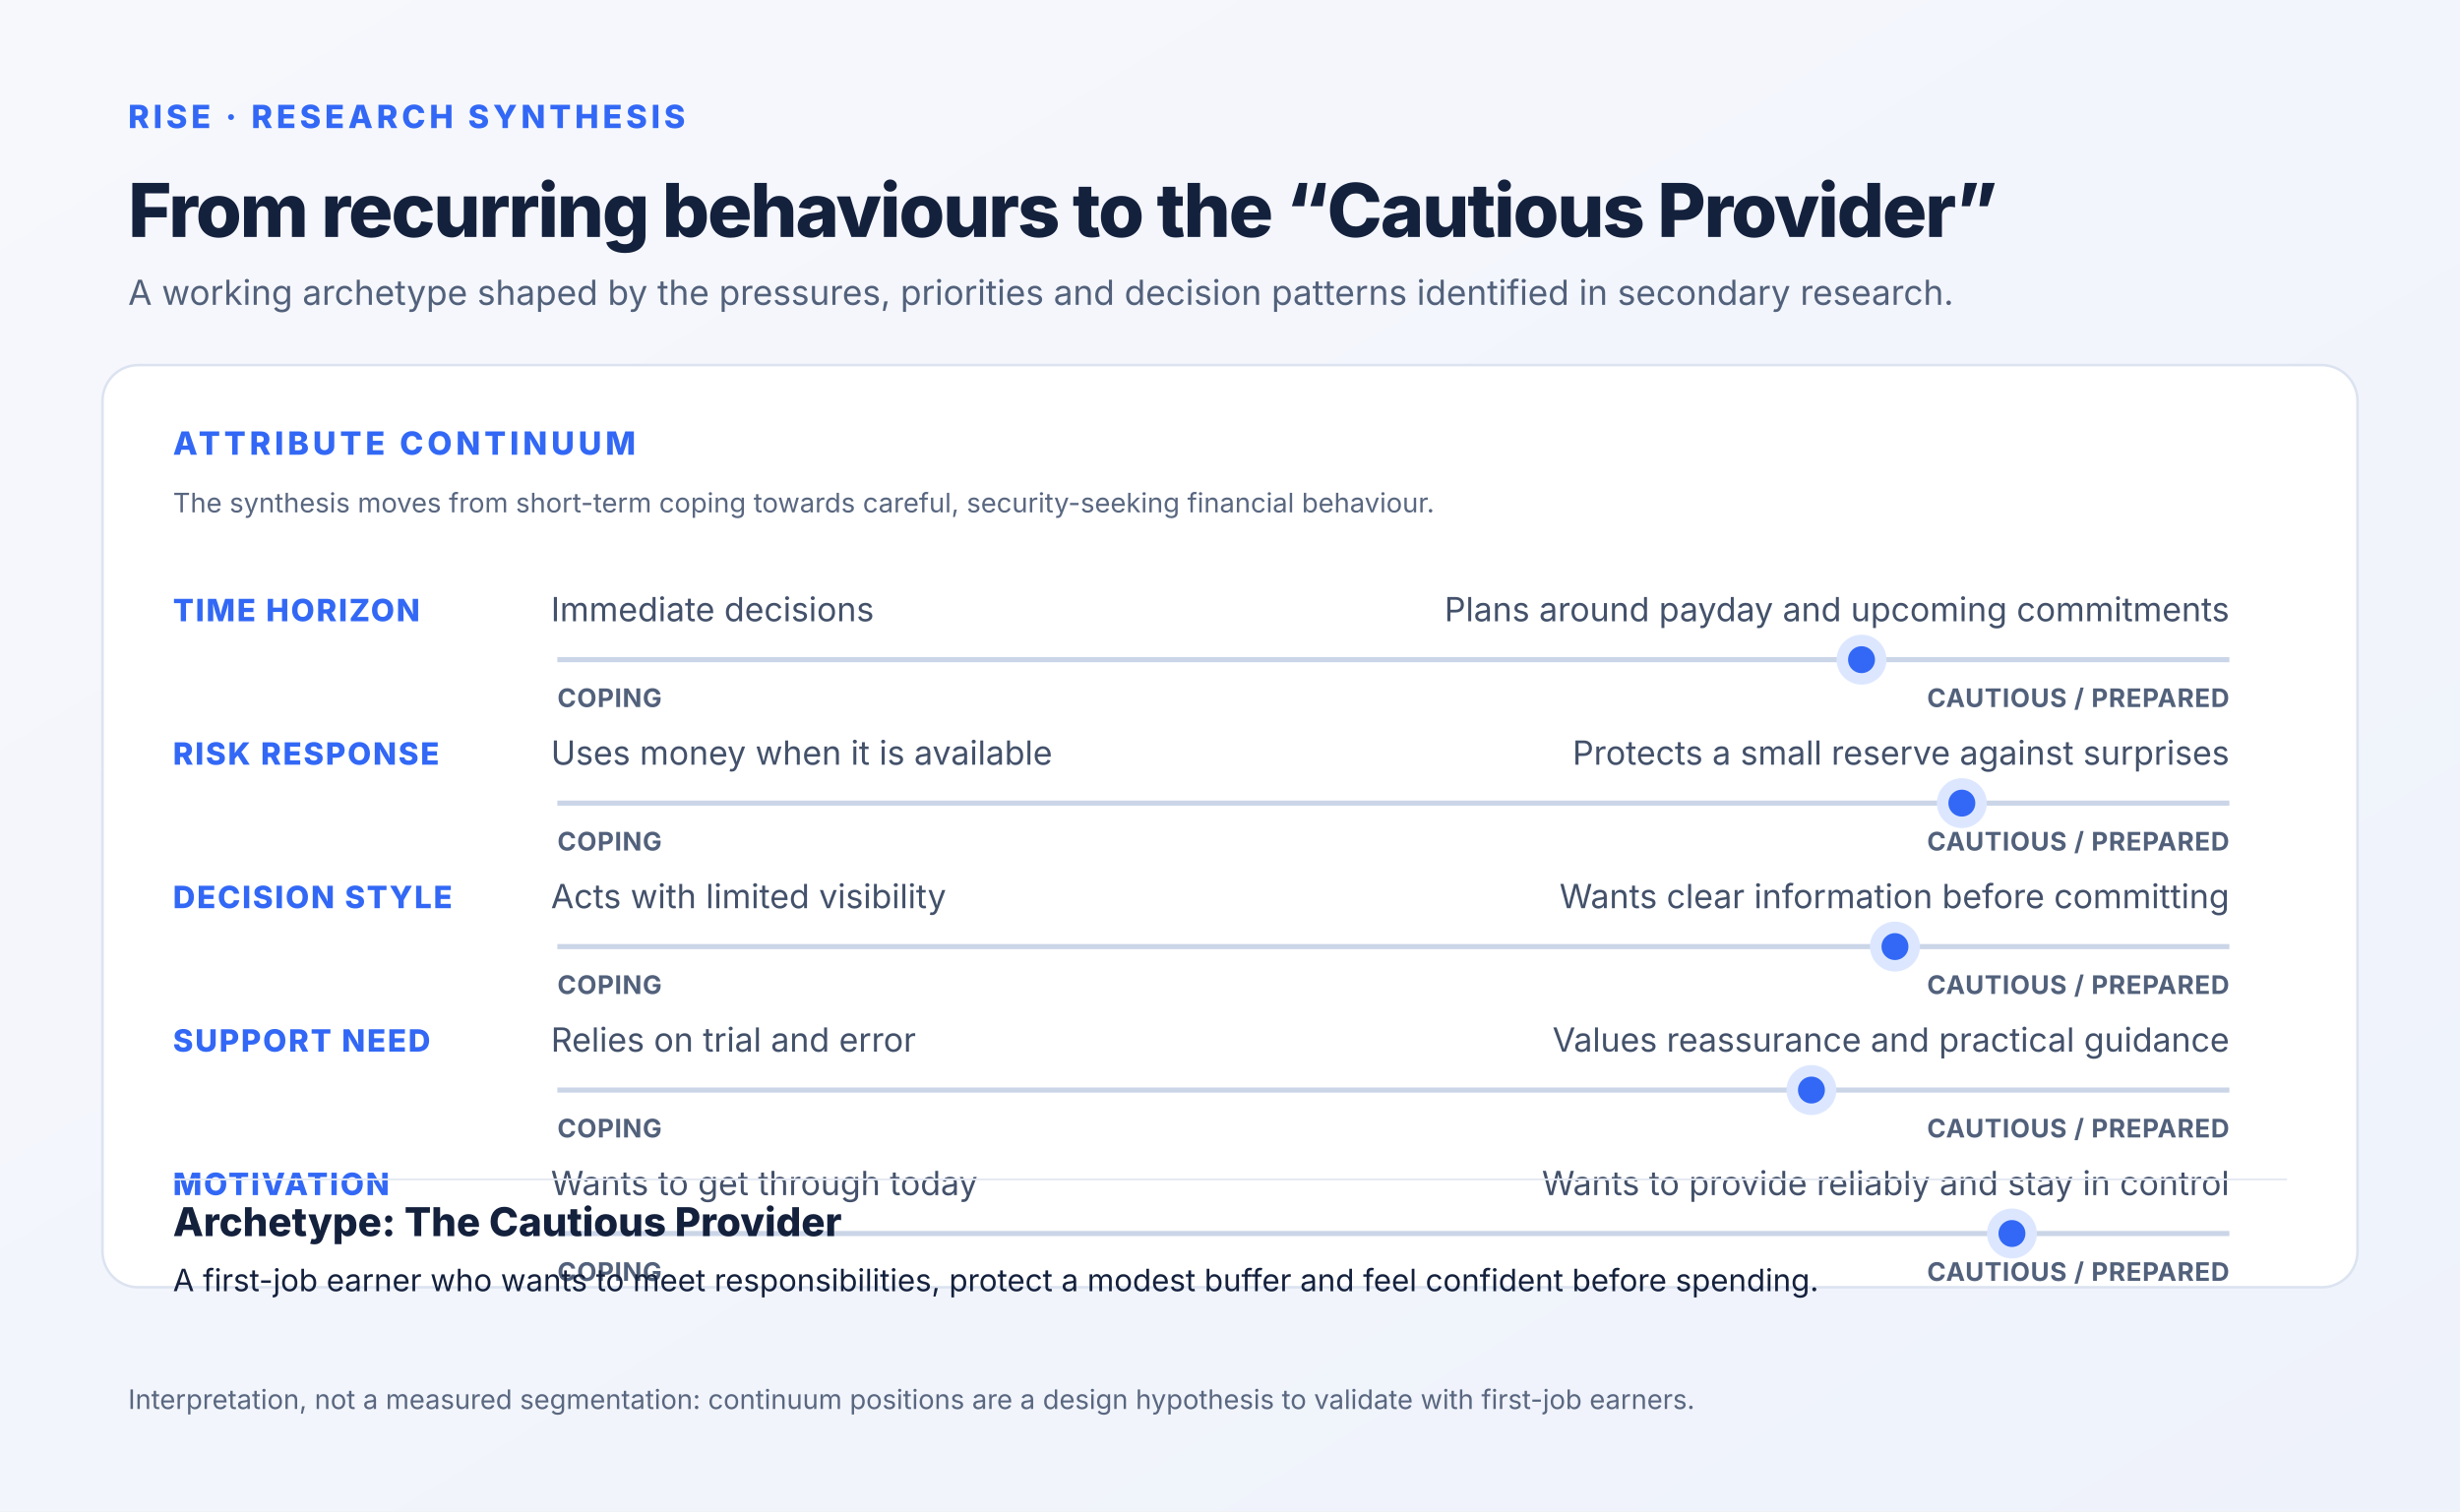
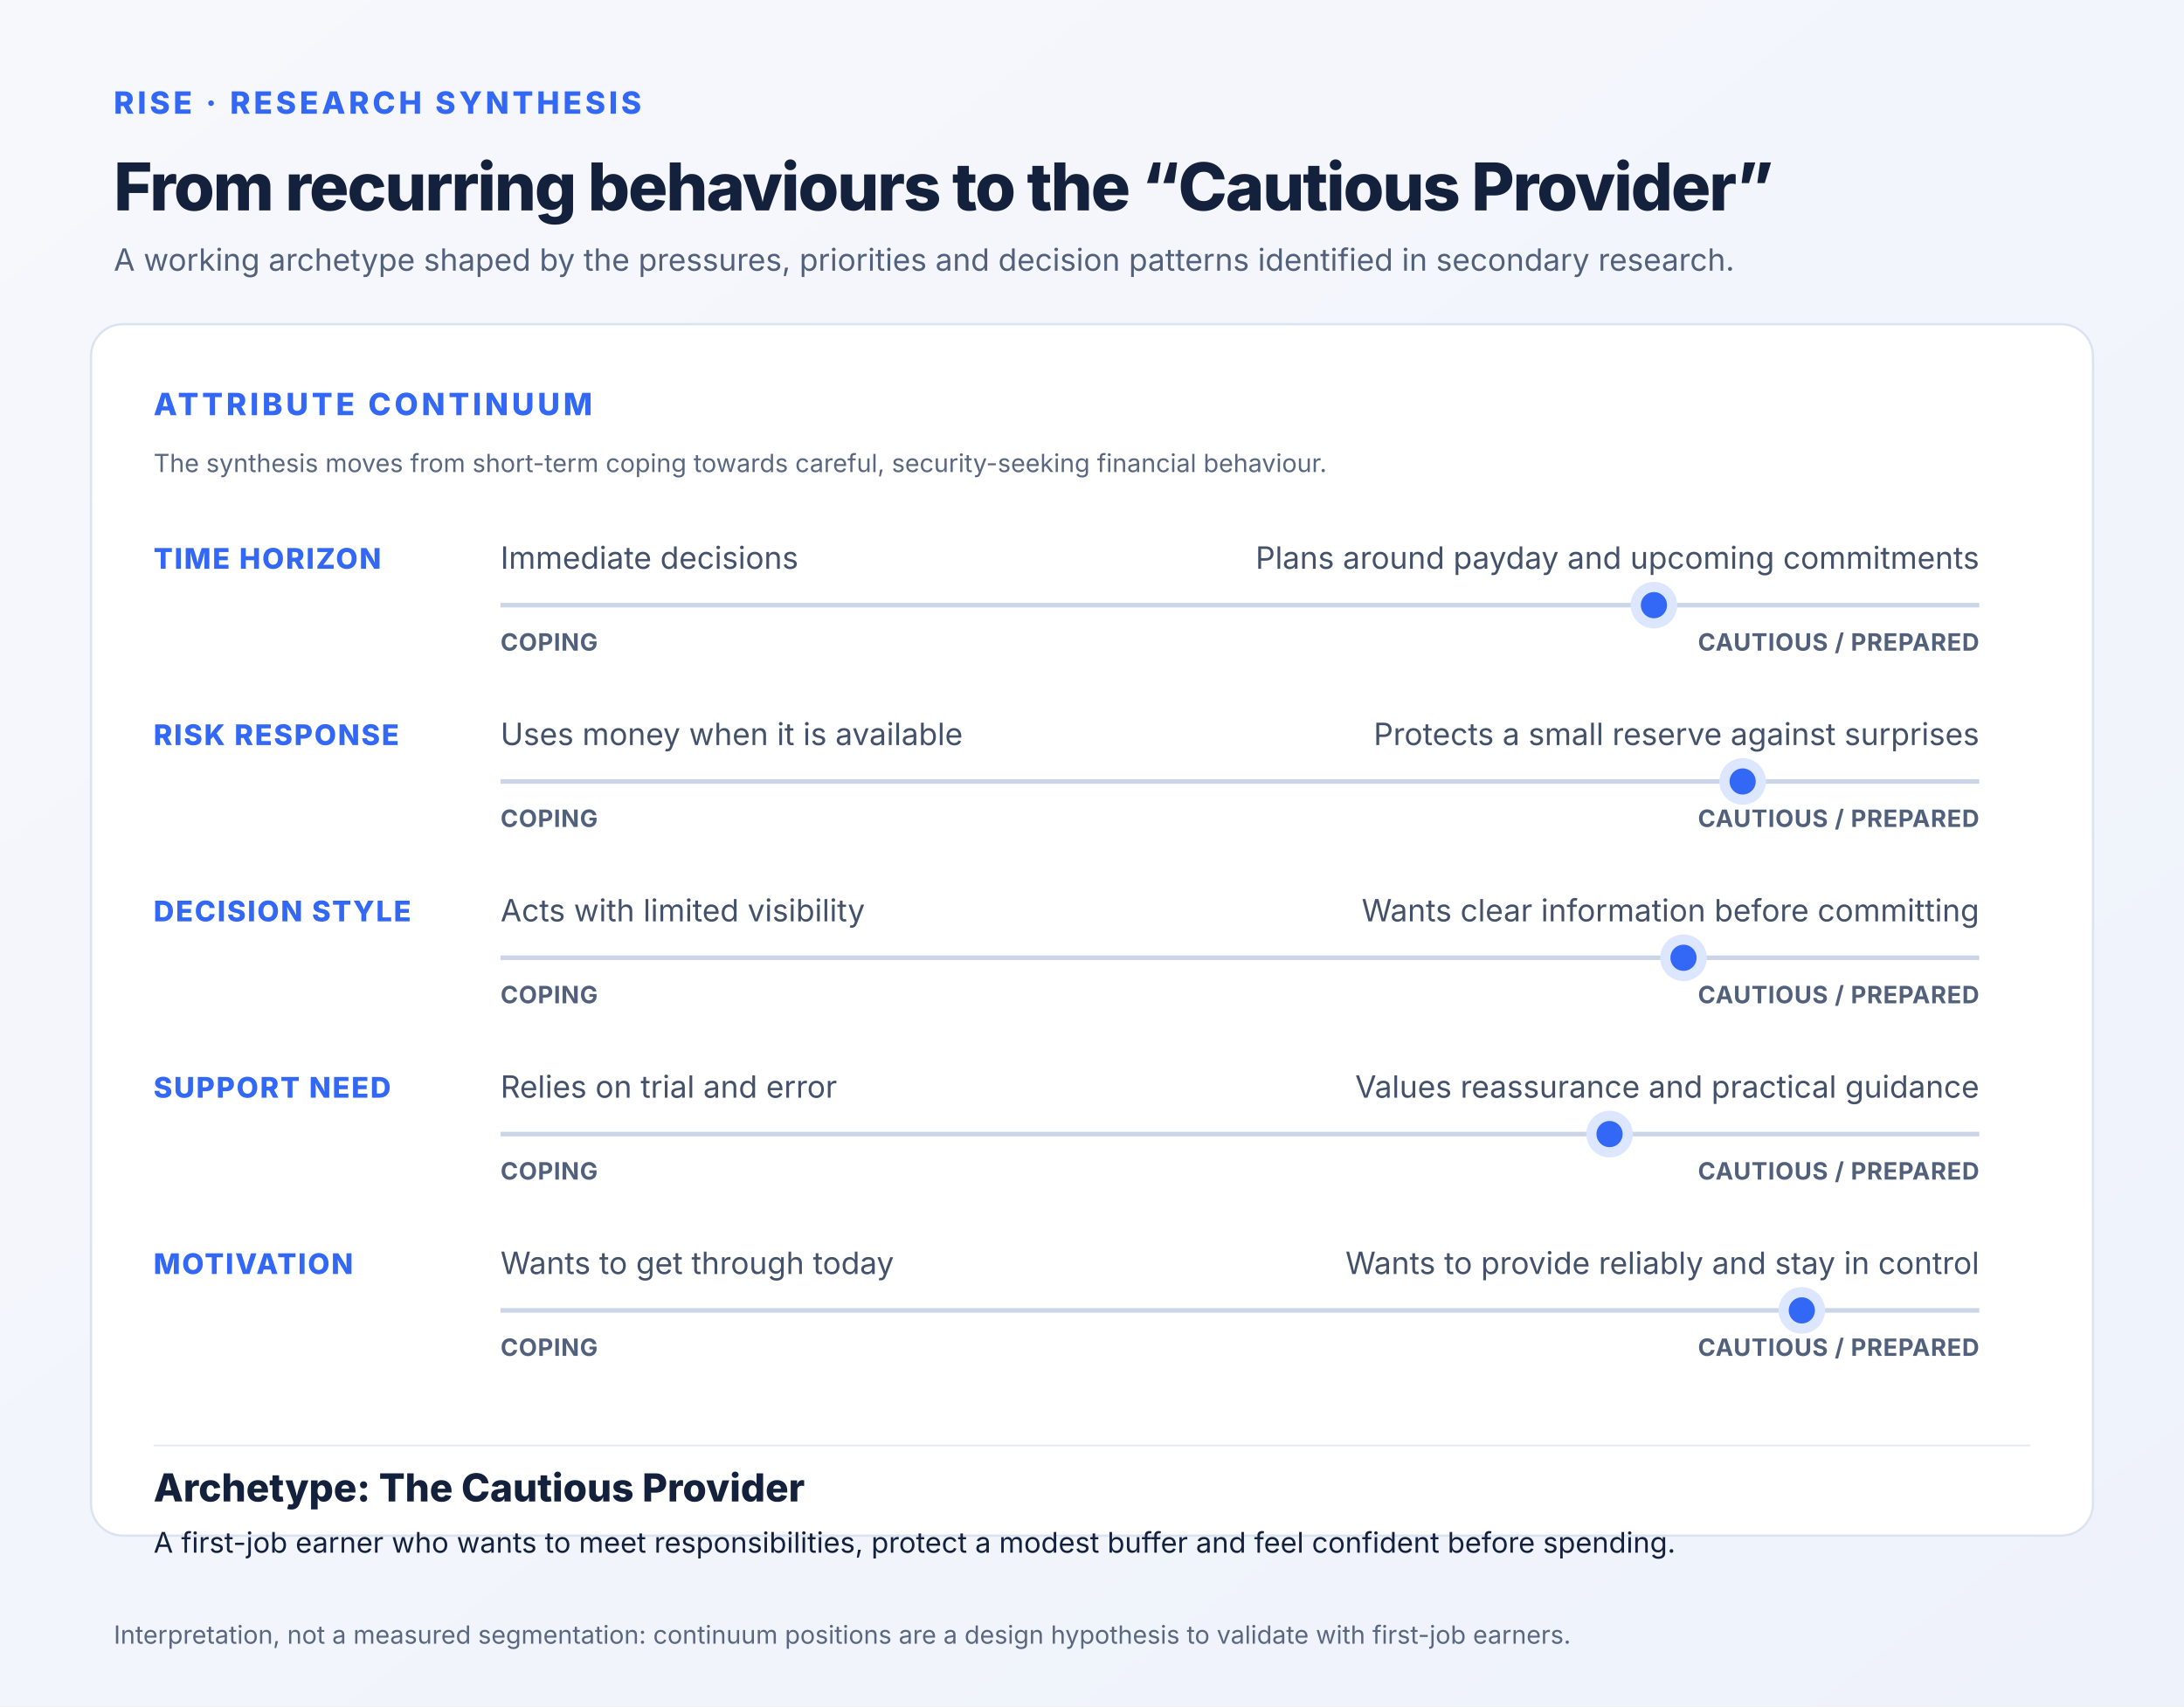
- <svg xmlns="http://www.w3.org/2000/svg" width="1920" height="1180" viewBox="0 0 1920 1180">
+ <svg xmlns="http://www.w3.org/2000/svg" width="1920" height="1500" viewBox="0 0 1920 1500">
  <defs>
    <linearGradient id="bg" x1="0" y1="0" x2="1" y2="1">
      <stop stop-color="#f7f8fc" />
      <stop offset="1" stop-color="#eef2fb" />
    </linearGradient>
    <style>
- text{font-family:Inter,Arial,sans-serif;fill:#14213d}.eyebrow{font-size:25px;font-weight:800;letter-spacing:3px;fill:#3268f5}.title{font-size:58px;font-weight:800;letter-spacing:-1.5px}.sub{font-size:27px;fill:#52617b}.label{font-size:24px;font-weight:800;letter-spacing:1.4px;fill:#3268f5}.body{font-size:26px;fill:#43516a}.small{font-size:21px;fill:#596780}.line{stroke:#cbd5e8;stroke-width:4}.end{font-size:20px;font-weight:700;fill:#52617b;letter-spacing:.5px}
+ text{font-family:Inter,Arial,sans-serif;fill:#14213d}.eyebrow{font-size:27px;font-weight:800;letter-spacing:3px;fill:#3268f5}.title{font-size:58px;font-weight:800;letter-spacing:-1.5px}.sub{font-size:27px;fill:#52617b}.label{font-size:25px;font-weight:800;letter-spacing:1.4px;fill:#3268f5}.body{font-size:27px;fill:#43516a}.small{font-size:22px;fill:#596780}.line{stroke:#cbd5e8;stroke-width:4}.end{font-size:21px;font-weight:700;fill:#52617b;letter-spacing:.5px}
</style>
  </defs>
-   <rect width="1920" height="1180" fill="url(#bg)" />
+   <rect width="1920" height="1500" fill="url(#bg)" />
  <text x="100" y="100" class="eyebrow">RISE · RESEARCH SYNTHESIS</text>
  <text x="100" y="185" class="title">From recurring behaviours to the “Cautious Provider”</text>
  <text x="100" y="238" class="sub">A working archetype shaped by the pressures, priorities and decision patterns identified in secondary research.</text>
-   <rect x="80" y="285" width="1760" height="720" rx="28" fill="#fff" stroke="#dce3f0" stroke-width="2" />
-   <text x="135" y="355" class="eyebrow">ATTRIBUTE CONTINUUM</text>
-   <text x="135" y="400" class="small">The synthesis moves from short-term coping towards careful, security-seeking financial behaviour.</text>
-   <text x="135" y="485" class="label">TIME HORIZON</text>
-   <text x="430" y="485" class="body">Immediate decisions</text>
-   <text x="1740" y="485" text-anchor="end" class="body">Plans around payday and upcoming commitments</text>
-   <line x1="435" y1="515" x2="1740" y2="515" class="line" />
-   <circle cx="1452.9" cy="515" r="15" fill="#3268f5" stroke="#dce7ff" stroke-width="9" />
-   <text x="435" y="552" class="end">COPING</text>
-   <text x="1740" y="552" text-anchor="end" class="end">CAUTIOUS / PREPARED</text>
-   <text x="135" y="597" class="label">RISK RESPONSE</text>
-   <text x="430" y="597" class="body">Uses money when it is available</text>
-   <text x="1740" y="597" text-anchor="end" class="body">Protects a small reserve against surprises</text>
-   <line x1="435" y1="627" x2="1740" y2="627" class="line" />
-   <circle cx="1531.2" cy="627" r="15" fill="#3268f5" stroke="#dce7ff" stroke-width="9" />
-   <text x="435" y="664" class="end">COPING</text>
-   <text x="1740" y="664" text-anchor="end" class="end">CAUTIOUS / PREPARED</text>
-   <text x="135" y="709" class="label">DECISION STYLE</text>
-   <text x="430" y="709" class="body">Acts with limited visibility</text>
-   <text x="1740" y="709" text-anchor="end" class="body">Wants clear information before committing</text>
-   <line x1="435" y1="739" x2="1740" y2="739" class="line" />
-   <circle cx="1479.0" cy="739" r="15" fill="#3268f5" stroke="#dce7ff" stroke-width="9" />
-   <text x="435" y="776" class="end">COPING</text>
-   <text x="1740" y="776" text-anchor="end" class="end">CAUTIOUS / PREPARED</text>
-   <text x="135" y="821" class="label">SUPPORT NEED</text>
-   <text x="430" y="821" class="body">Relies on trial and error</text>
-   <text x="1740" y="821" text-anchor="end" class="body">Values reassurance and practical guidance</text>
-   <line x1="435" y1="851" x2="1740" y2="851" class="line" />
-   <circle cx="1413.8" cy="851" r="15" fill="#3268f5" stroke="#dce7ff" stroke-width="9" />
-   <text x="435" y="888" class="end">COPING</text>
-   <text x="1740" y="888" text-anchor="end" class="end">CAUTIOUS / PREPARED</text>
-   <text x="135" y="933" class="label">MOTIVATION</text>
-   <text x="430" y="933" class="body">Wants to get through today</text>
-   <text x="1740" y="933" text-anchor="end" class="body">Wants to provide reliably and stay in control</text>
-   <line x1="435" y1="963" x2="1740" y2="963" class="line" />
-   <circle cx="1570.3" cy="963" r="15" fill="#3268f5" stroke="#dce7ff" stroke-width="9" />
-   <text x="435" y="1000" class="end">COPING</text>
-   <text x="1740" y="1000" text-anchor="end" class="end">CAUTIOUS / PREPARED</text>
-   <rect x="135" y="920" width="1650" height="1.5" fill="#e4e9f2" />
-   <text x="135" y="965" font-size="31" font-weight="800" fill="#14213d">Archetype: The Cautious Provider</text>
-   <text x="135" y="1008" font-size="24" fill="#43516a">A first-job earner who wants to meet responsibilities, protect a modest buffer and feel confident before spending.</text>
-   <text x="100" y="1100" class="small">Interpretation, not a measured segmentation: continuum positions are a design hypothesis to validate with first-job earners.</text>
+   <rect x="80" y="285" width="1760" height="1065" rx="28" fill="#fff" stroke="#dce3f0" stroke-width="2" />
+   <text x="135" y="365" class="eyebrow">ATTRIBUTE CONTINUUM</text>
+   <text x="135" y="415" class="small">The synthesis moves from short-term coping towards careful, security-seeking financial behaviour.</text>
+   <text x="135" y="500" class="label">TIME HORIZON</text>
+   <text x="440" y="500" class="body">Immediate decisions</text>
+   <text x="1740" y="500" text-anchor="end" class="body">Plans around payday and upcoming commitments</text>
+   <line x1="440" y1="532" x2="1740" y2="532" class="line" />
+   <circle cx="1454.0" cy="532" r="16" fill="#3268f5" stroke="#dce7ff" stroke-width="9" />
+   <text x="440" y="572" class="end">COPING</text>
+   <text x="1740" y="572" text-anchor="end" class="end">CAUTIOUS / PREPARED</text>
+   <text x="135" y="655" class="label">RISK RESPONSE</text>
+   <text x="440" y="655" class="body">Uses money when it is available</text>
+   <text x="1740" y="655" text-anchor="end" class="body">Protects a small reserve against surprises</text>
+   <line x1="440" y1="687" x2="1740" y2="687" class="line" />
+   <circle cx="1532.0" cy="687" r="16" fill="#3268f5" stroke="#dce7ff" stroke-width="9" />
+   <text x="440" y="727" class="end">COPING</text>
+   <text x="1740" y="727" text-anchor="end" class="end">CAUTIOUS / PREPARED</text>
+   <text x="135" y="810" class="label">DECISION STYLE</text>
+   <text x="440" y="810" class="body">Acts with limited visibility</text>
+   <text x="1740" y="810" text-anchor="end" class="body">Wants clear information before committing</text>
+   <line x1="440" y1="842" x2="1740" y2="842" class="line" />
+   <circle cx="1480.0" cy="842" r="16" fill="#3268f5" stroke="#dce7ff" stroke-width="9" />
+   <text x="440" y="882" class="end">COPING</text>
+   <text x="1740" y="882" text-anchor="end" class="end">CAUTIOUS / PREPARED</text>
+   <text x="135" y="965" class="label">SUPPORT NEED</text>
+   <text x="440" y="965" class="body">Relies on trial and error</text>
+   <text x="1740" y="965" text-anchor="end" class="body">Values reassurance and practical guidance</text>
+   <line x1="440" y1="997" x2="1740" y2="997" class="line" />
+   <circle cx="1415.0" cy="997" r="16" fill="#3268f5" stroke="#dce7ff" stroke-width="9" />
+   <text x="440" y="1037" class="end">COPING</text>
+   <text x="1740" y="1037" text-anchor="end" class="end">CAUTIOUS / PREPARED</text>
+   <text x="135" y="1120" class="label">MOTIVATION</text>
+   <text x="440" y="1120" class="body">Wants to get through today</text>
+   <text x="1740" y="1120" text-anchor="end" class="body">Wants to provide reliably and stay in control</text>
+   <line x1="440" y1="1152" x2="1740" y2="1152" class="line" />
+   <circle cx="1584.0" cy="1152" r="16" fill="#3268f5" stroke="#dce7ff" stroke-width="9" />
+   <text x="440" y="1192" class="end">COPING</text>
+   <text x="1740" y="1192" text-anchor="end" class="end">CAUTIOUS / PREPARED</text>
+   <rect x="135" y="1270" width="1650" height="1.5" fill="#e4e9f2" />
+   <text x="135" y="1320" font-size="34" font-weight="800" fill="#14213d">Archetype: The Cautious Provider</text>
+   <text x="135" y="1365" font-size="25" fill="#43516a">A first-job earner who wants to meet responsibilities, protect a modest buffer and feel confident before spending.</text>
+   <text x="100" y="1445" class="small">Interpretation, not a measured segmentation: continuum positions are a design hypothesis to validate with first-job earners.</text>
</svg>
